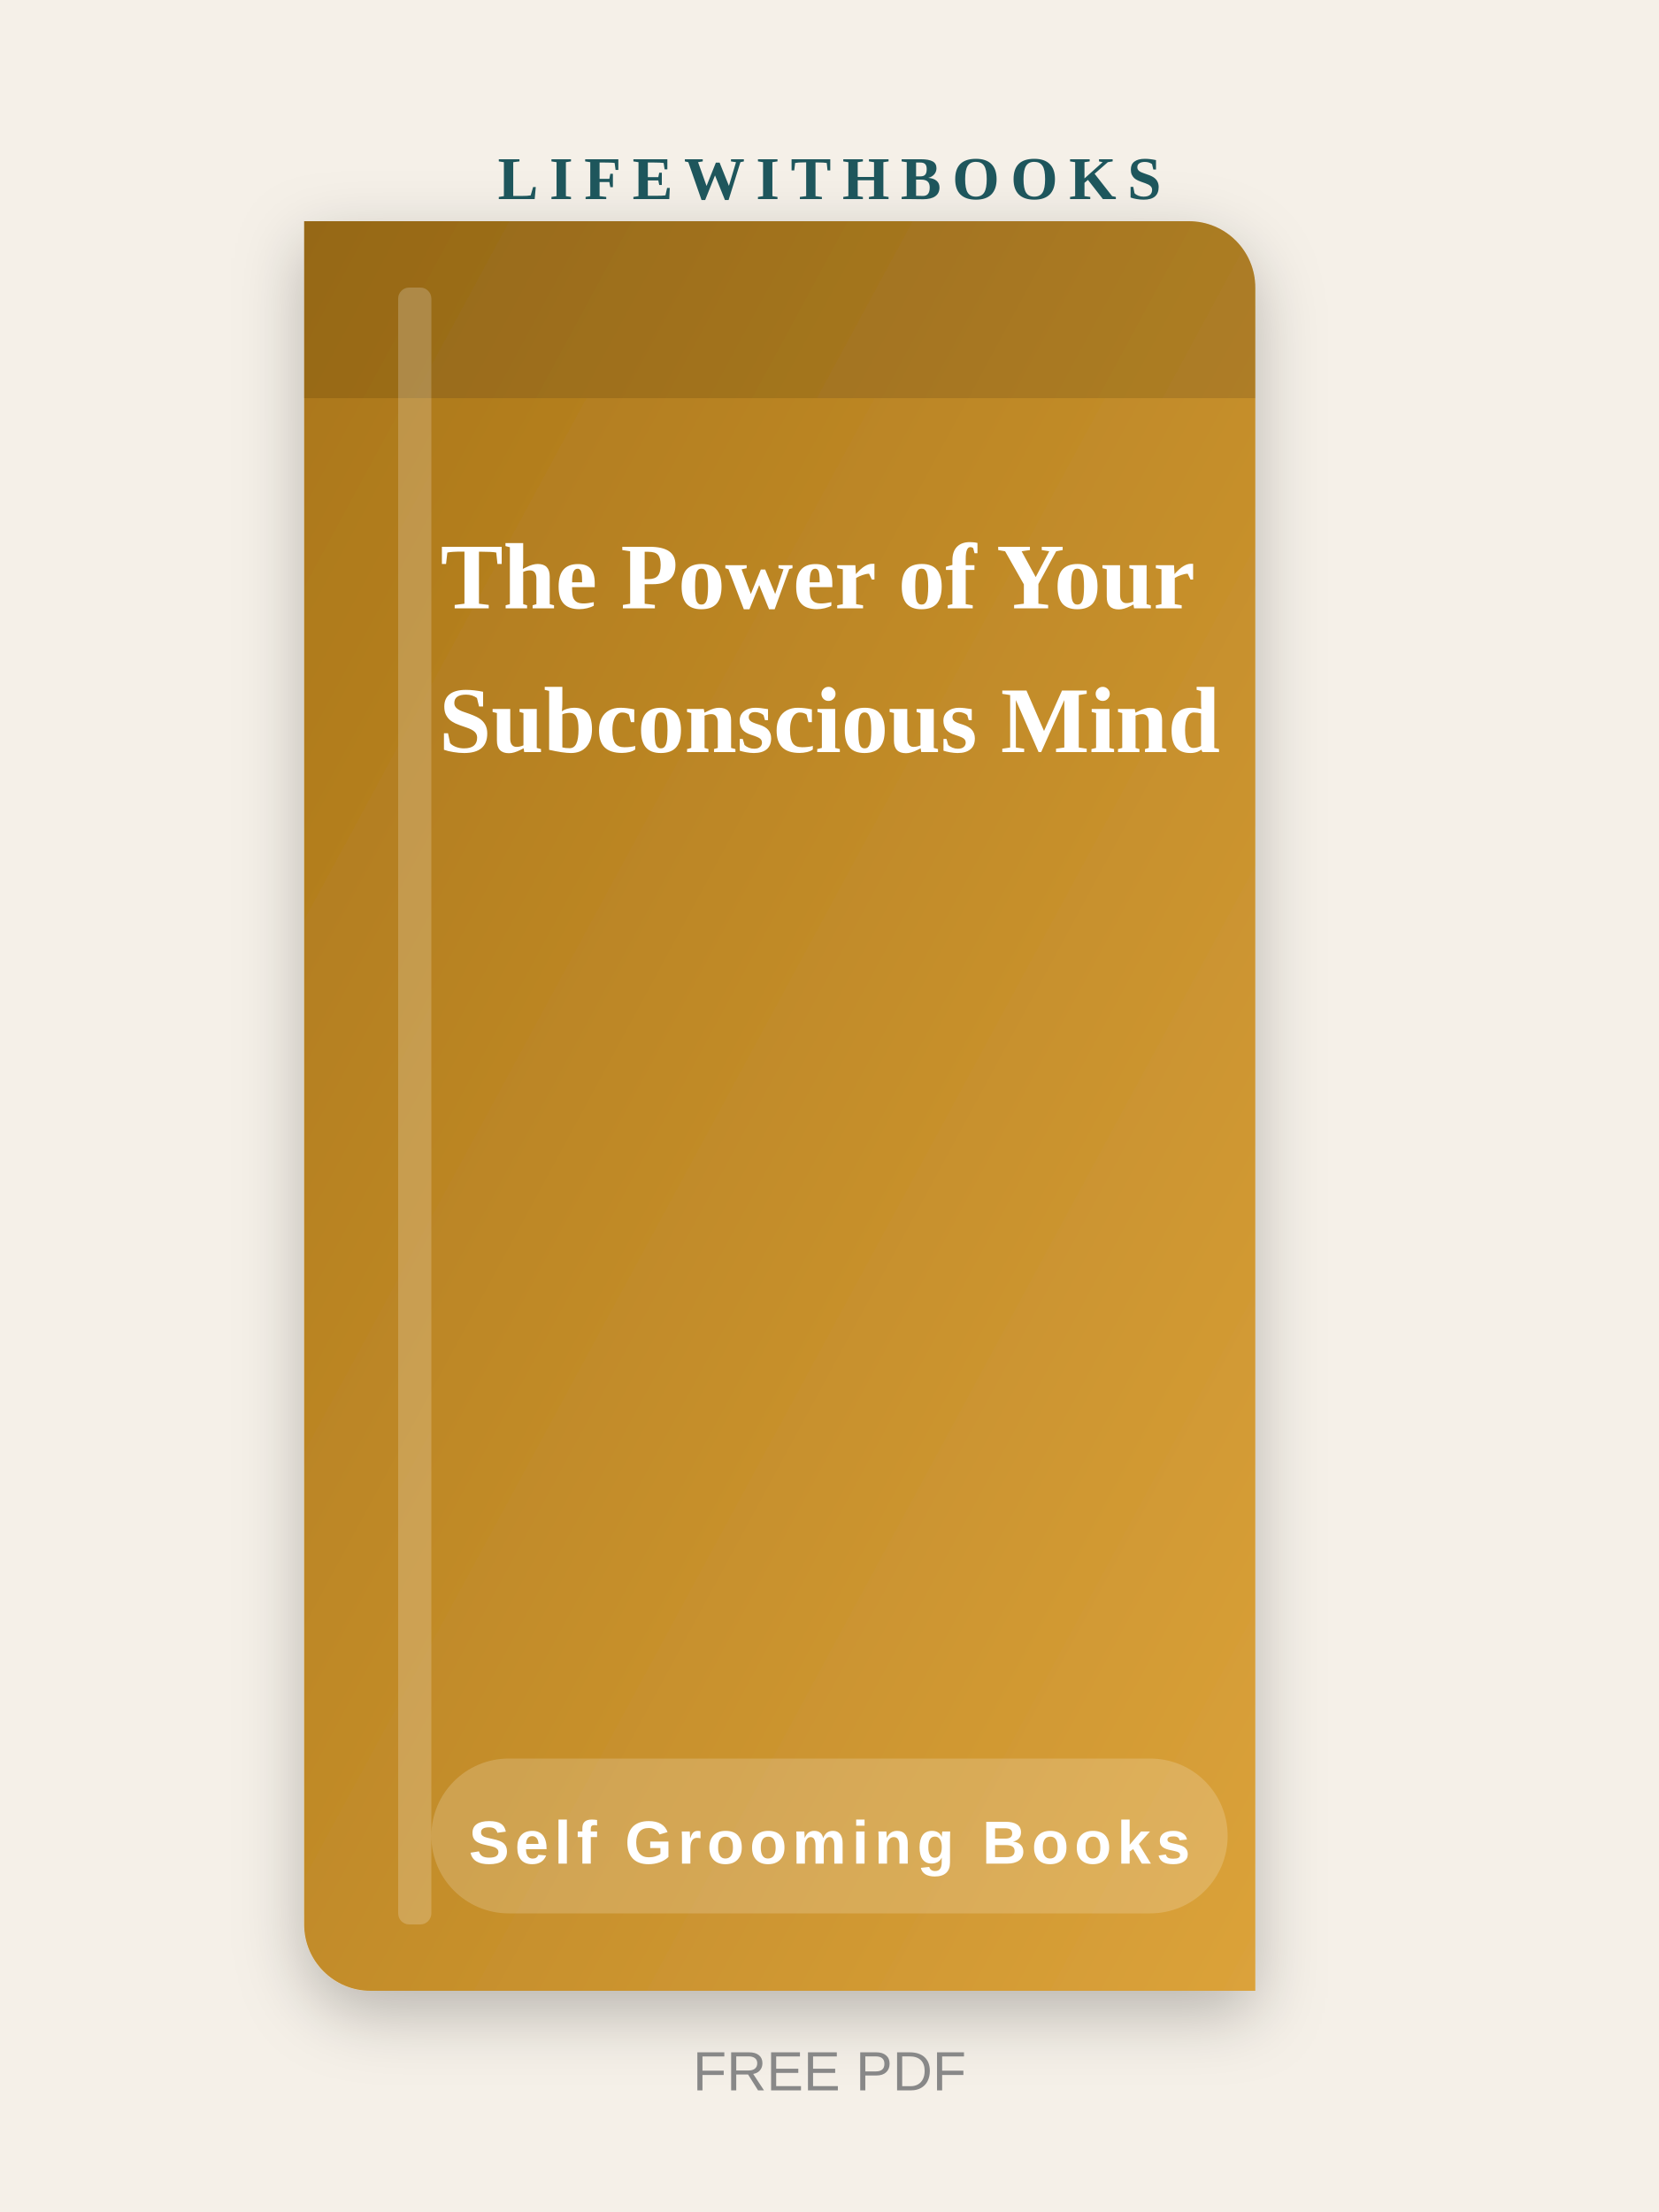
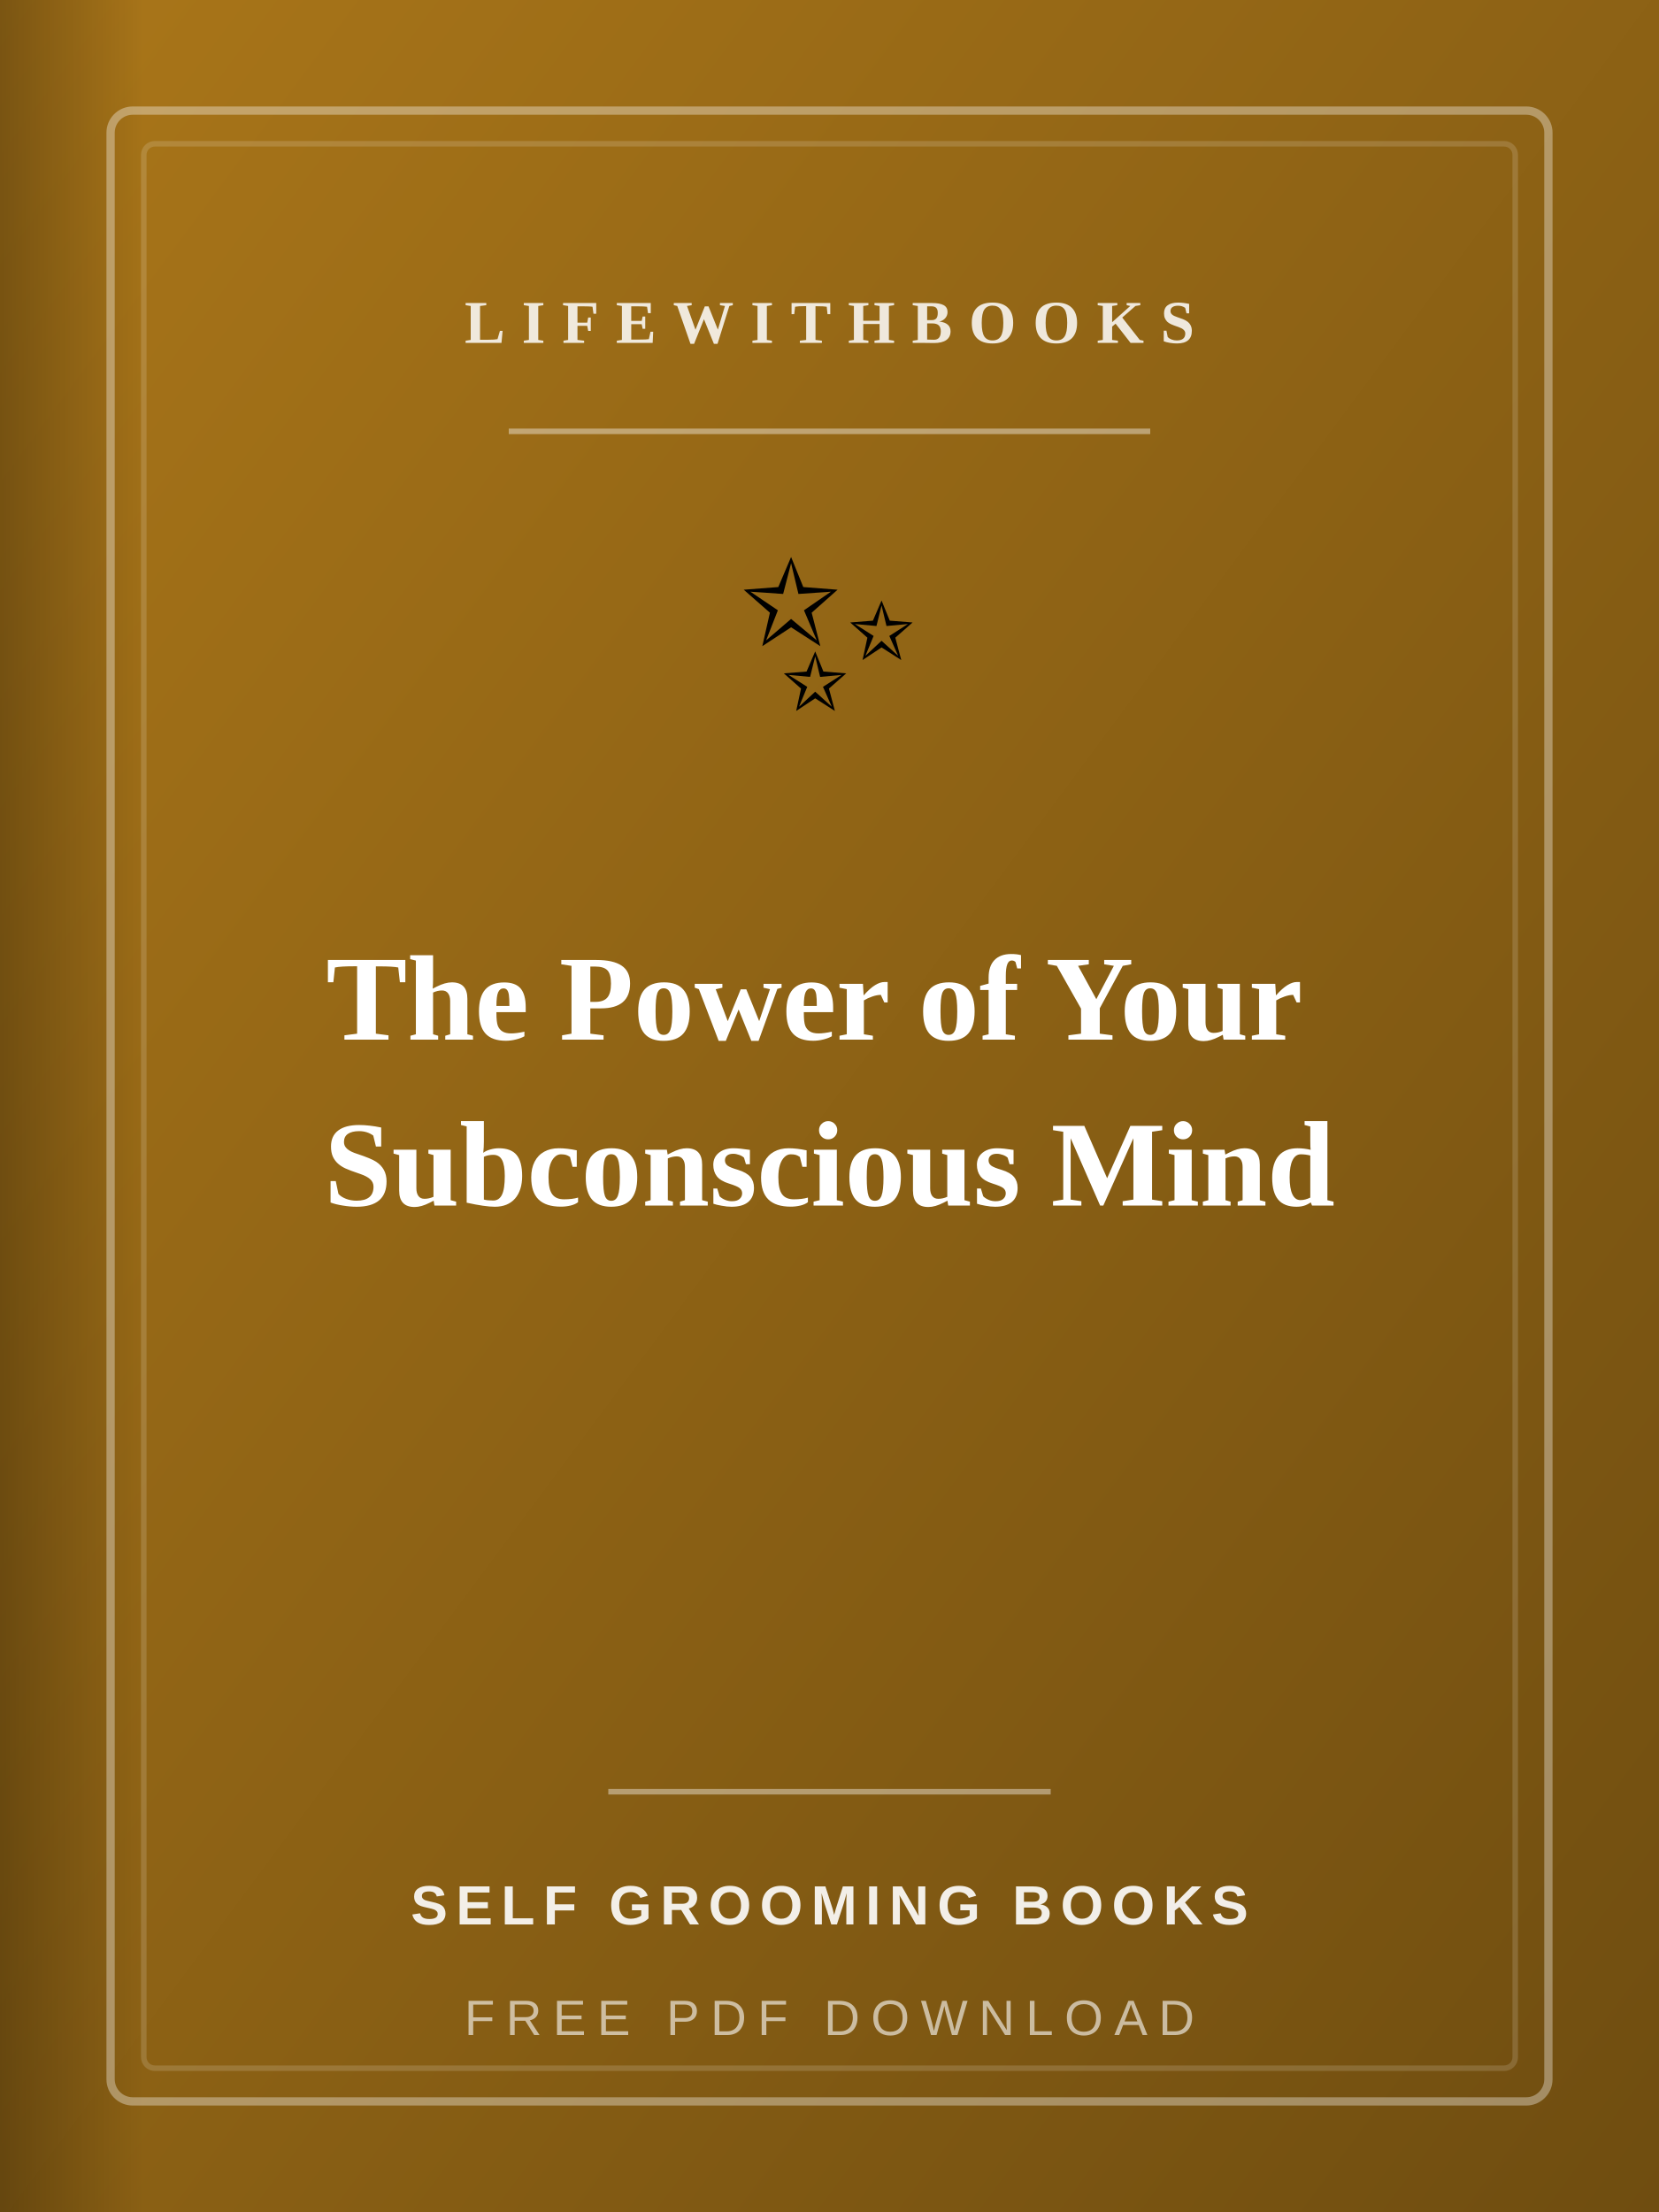
<svg xmlns="http://www.w3.org/2000/svg" viewBox="0 0 300 400" width="300" height="400">
  <defs>
    <linearGradient id="bg" x1="0" y1="0" x2="1" y2="1">
      <stop offset="0%" stop-color="#aa7619" />
-       <stop offset="100%" stop-color="#dba23a" />
+       <stop offset="100%" stop-color="#6f4d10" />
    </linearGradient>
-     <filter id="shadow" x="-20%" y="-20%" width="140%" height="140%">
-       <feDropShadow dx="0" dy="4" stdDeviation="6" flood-color="#000" flood-opacity="0.25" />
-     </filter>
+     <linearGradient id="spine" x1="0" y1="0" x2="1" y2="0">
+       <stop offset="0%" stop-color="rgba(0,0,0,0.28)" />
+       <stop offset="100%" stop-color="rgba(0,0,0,0)" />
+     </linearGradient>
  </defs>
-   <rect width="300" height="400" fill="#f5f0e8" />
-   <g filter="url(#shadow)">
-     <path d="M55 40 H215 A12 12 0 0 1 227 52 V360 H67 A12 12 0 0 1 55 348 Z" fill="url(#bg)" />
-     <path d="M55 40 H215 A12 12 0 0 1 227 52 V72 H55 Z" fill="rgba(0,0,0,0.12)" />
-     <rect x="72" y="52" width="6" height="296" rx="2" fill="rgba(255,255,255,0.2)" />
-   </g>
-   <text x="150" y="36" text-anchor="middle" font-family="Georgia, 'Times New Roman', serif" font-size="11" font-weight="700" fill="#1E565C" letter-spacing="2">LIFEWITHBOOKS</text>
-   <text x="150" y="110" text-anchor="middle" font-family="Georgia, 'Times New Roman', serif" font-size="17" font-weight="700" fill="#ffffff">
+   <rect width="300" height="400" fill="url(#bg)" />
+   <rect x="0" y="0" width="26" height="400" fill="url(#spine)" />
+   <rect x="20" y="20" width="260" height="360" rx="4" fill="none" stroke="rgba(255,255,255,0.35)" stroke-width="1.5" />
+   <rect x="26" y="26" width="248" height="348" rx="2" fill="none" stroke="rgba(255,255,255,0.15)" stroke-width="1" />
+   <text x="150" y="62" text-anchor="middle" font-family="Georgia, 'Times New Roman', serif" font-size="11" font-weight="700" fill="rgba(255,255,255,0.85)" letter-spacing="3">LIFEWITHBOOKS</text>
+   <line x1="92" y1="78" x2="208" y2="78" stroke="rgba(255,255,255,0.4)" stroke-width="1" />
+   <text x="150" y="128" text-anchor="middle" font-size="40">✨</text>
+   <text x="150" y="188" text-anchor="middle" font-family="Georgia, 'Times New Roman', serif" font-size="22" font-weight="700" fill="#ffffff">
    <tspan x="150" dy="0" text-anchor="middle">The Power of Your</tspan>
-     <tspan x="150" dy="26" text-anchor="middle">Subconscious Mind</tspan>
+     <tspan x="150" dy="30" text-anchor="middle">Subconscious Mind</tspan>
  </text>
-   <rect x="78" y="318" width="144" height="28" rx="14" fill="rgba(255,255,255,0.18)" />
-   <text x="150" y="337" text-anchor="middle" font-family="Arial, Helvetica, sans-serif" font-size="11" font-weight="700" fill="#ffffff" letter-spacing="1">Self Grooming Books</text>
-   <text x="150" y="378" text-anchor="middle" font-family="Arial, Helvetica, sans-serif" font-size="10" fill="#888">FREE PDF</text>
+   <line x1="110" y1="324" x2="190" y2="324" stroke="rgba(255,255,255,0.4)" stroke-width="1" />
+   <text x="150" y="348" text-anchor="middle" font-family="Arial, Helvetica, sans-serif" font-size="10" font-weight="700" fill="rgba(255,255,255,0.9)" letter-spacing="1.5">SELF GROOMING BOOKS</text>
+   <text x="150" y="368" text-anchor="middle" font-family="Arial, Helvetica, sans-serif" font-size="9" fill="rgba(255,255,255,0.6)" letter-spacing="2">FREE PDF DOWNLOAD</text>
</svg>
